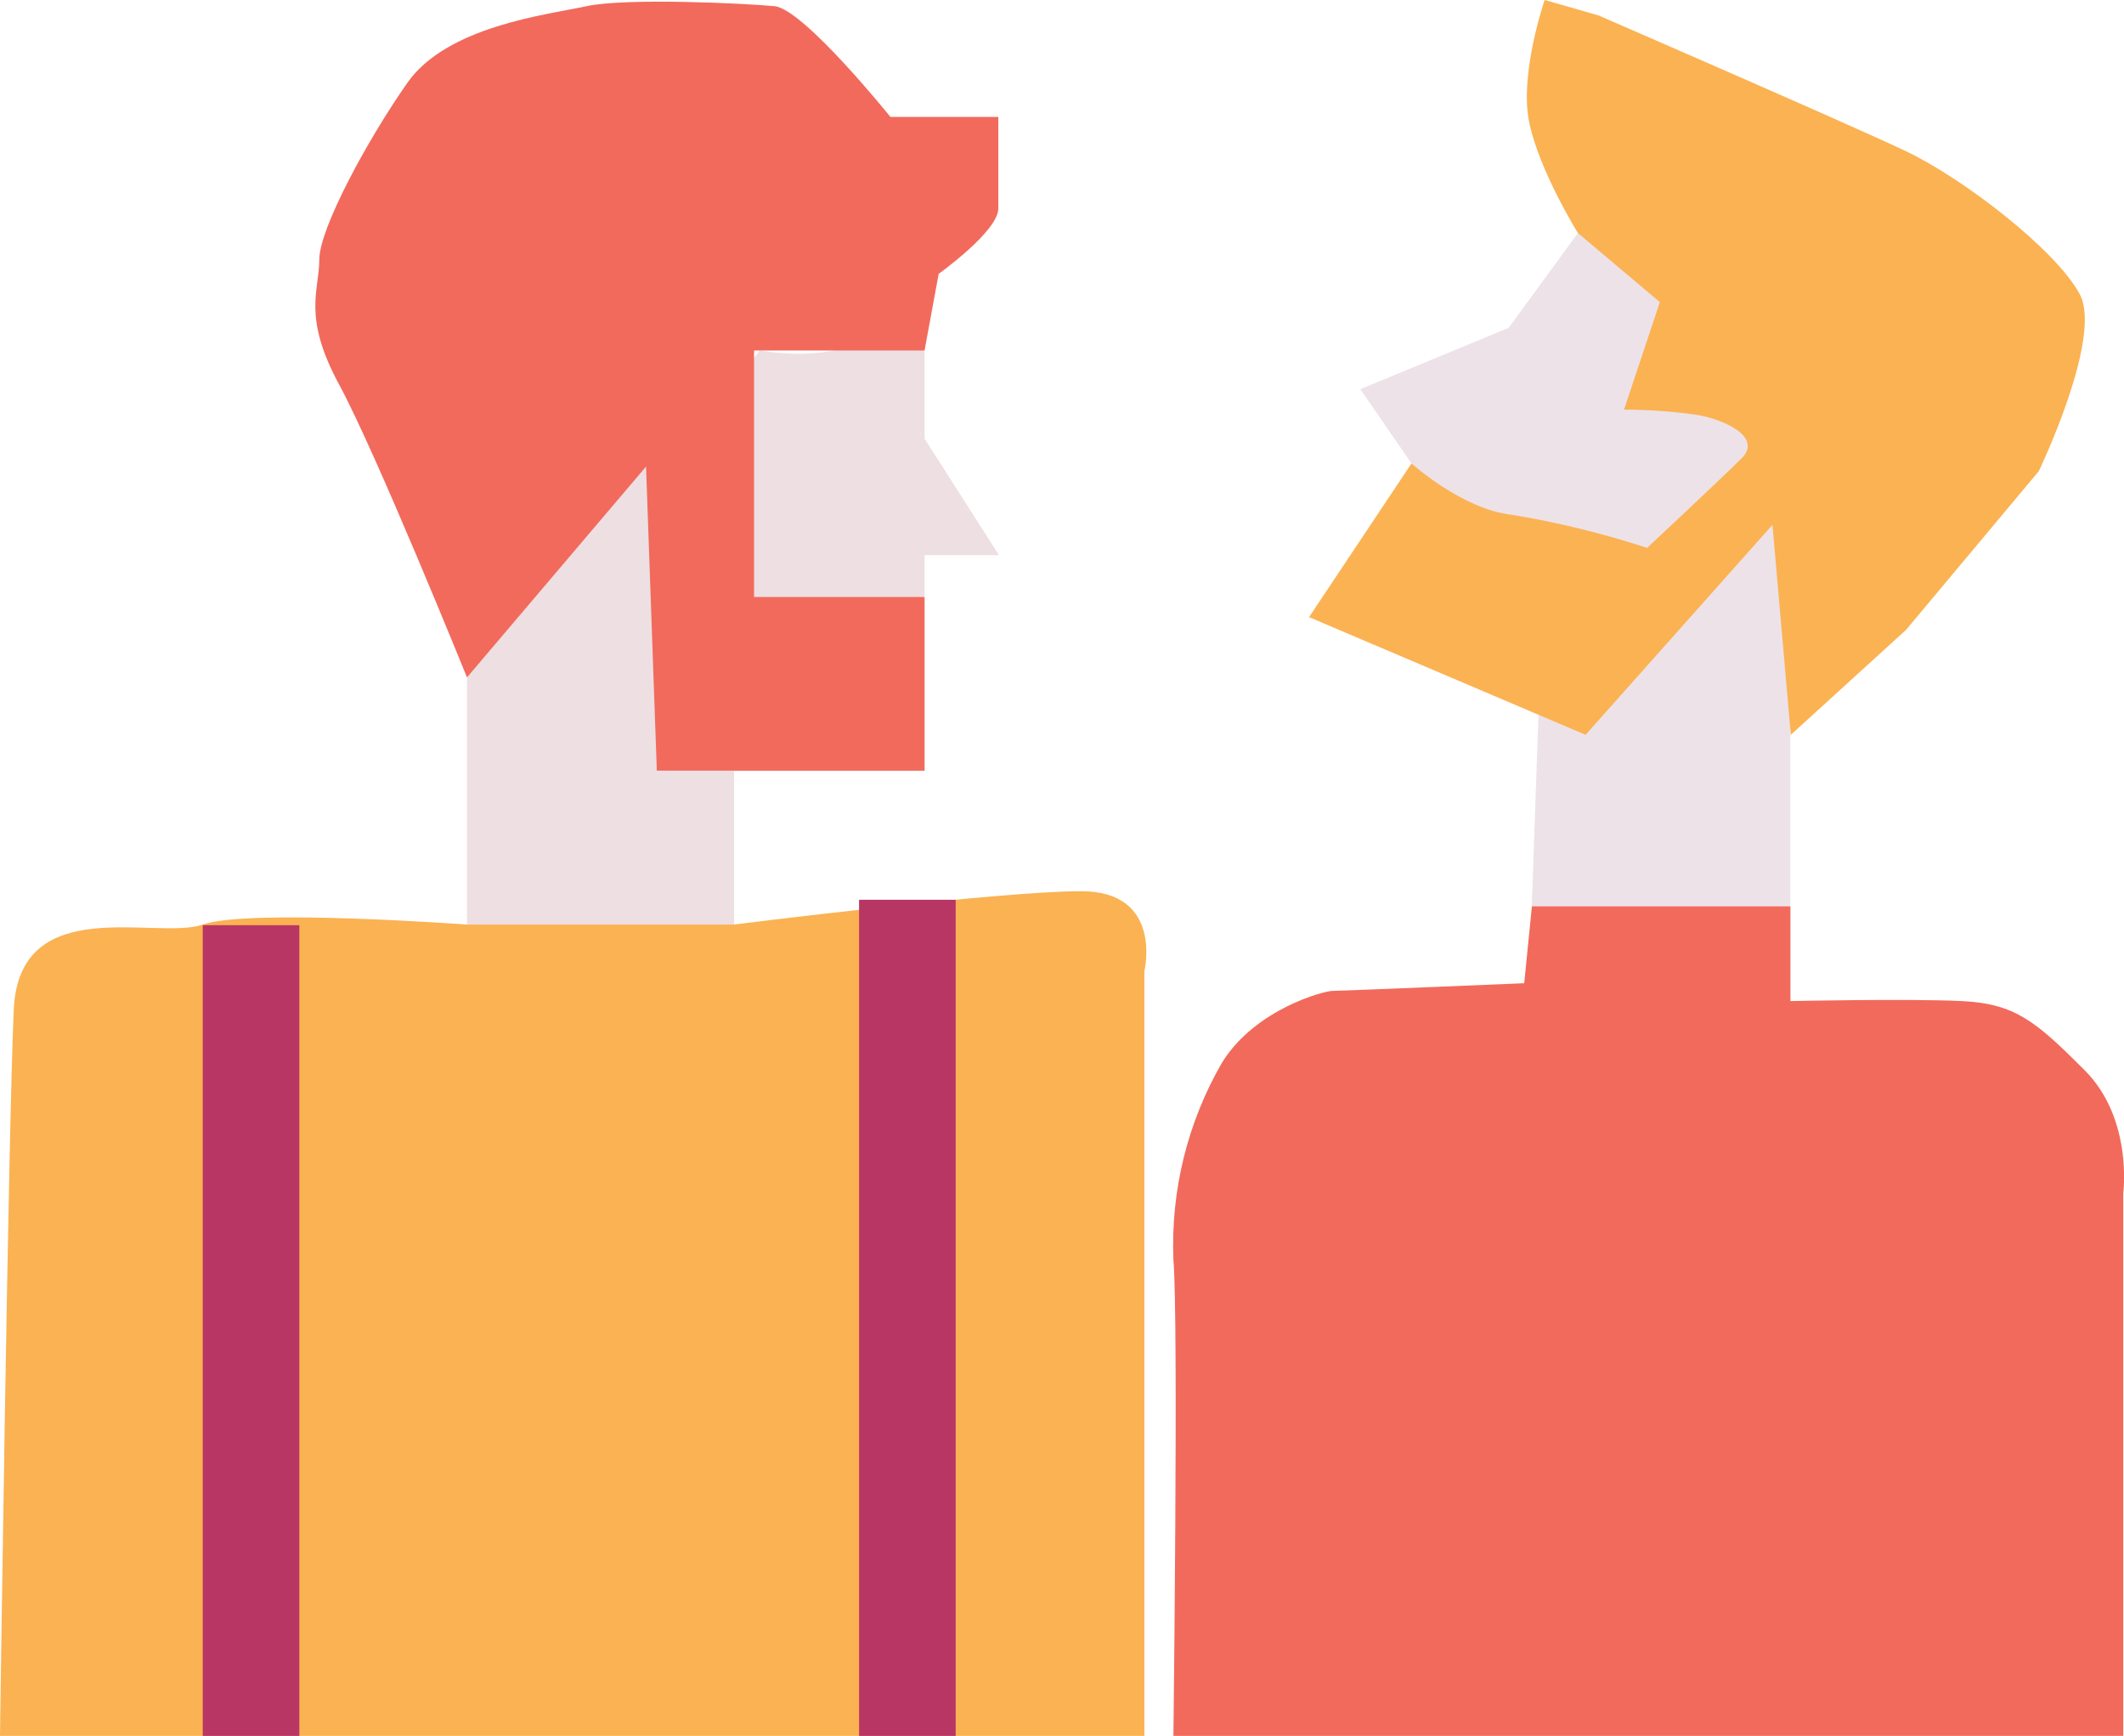
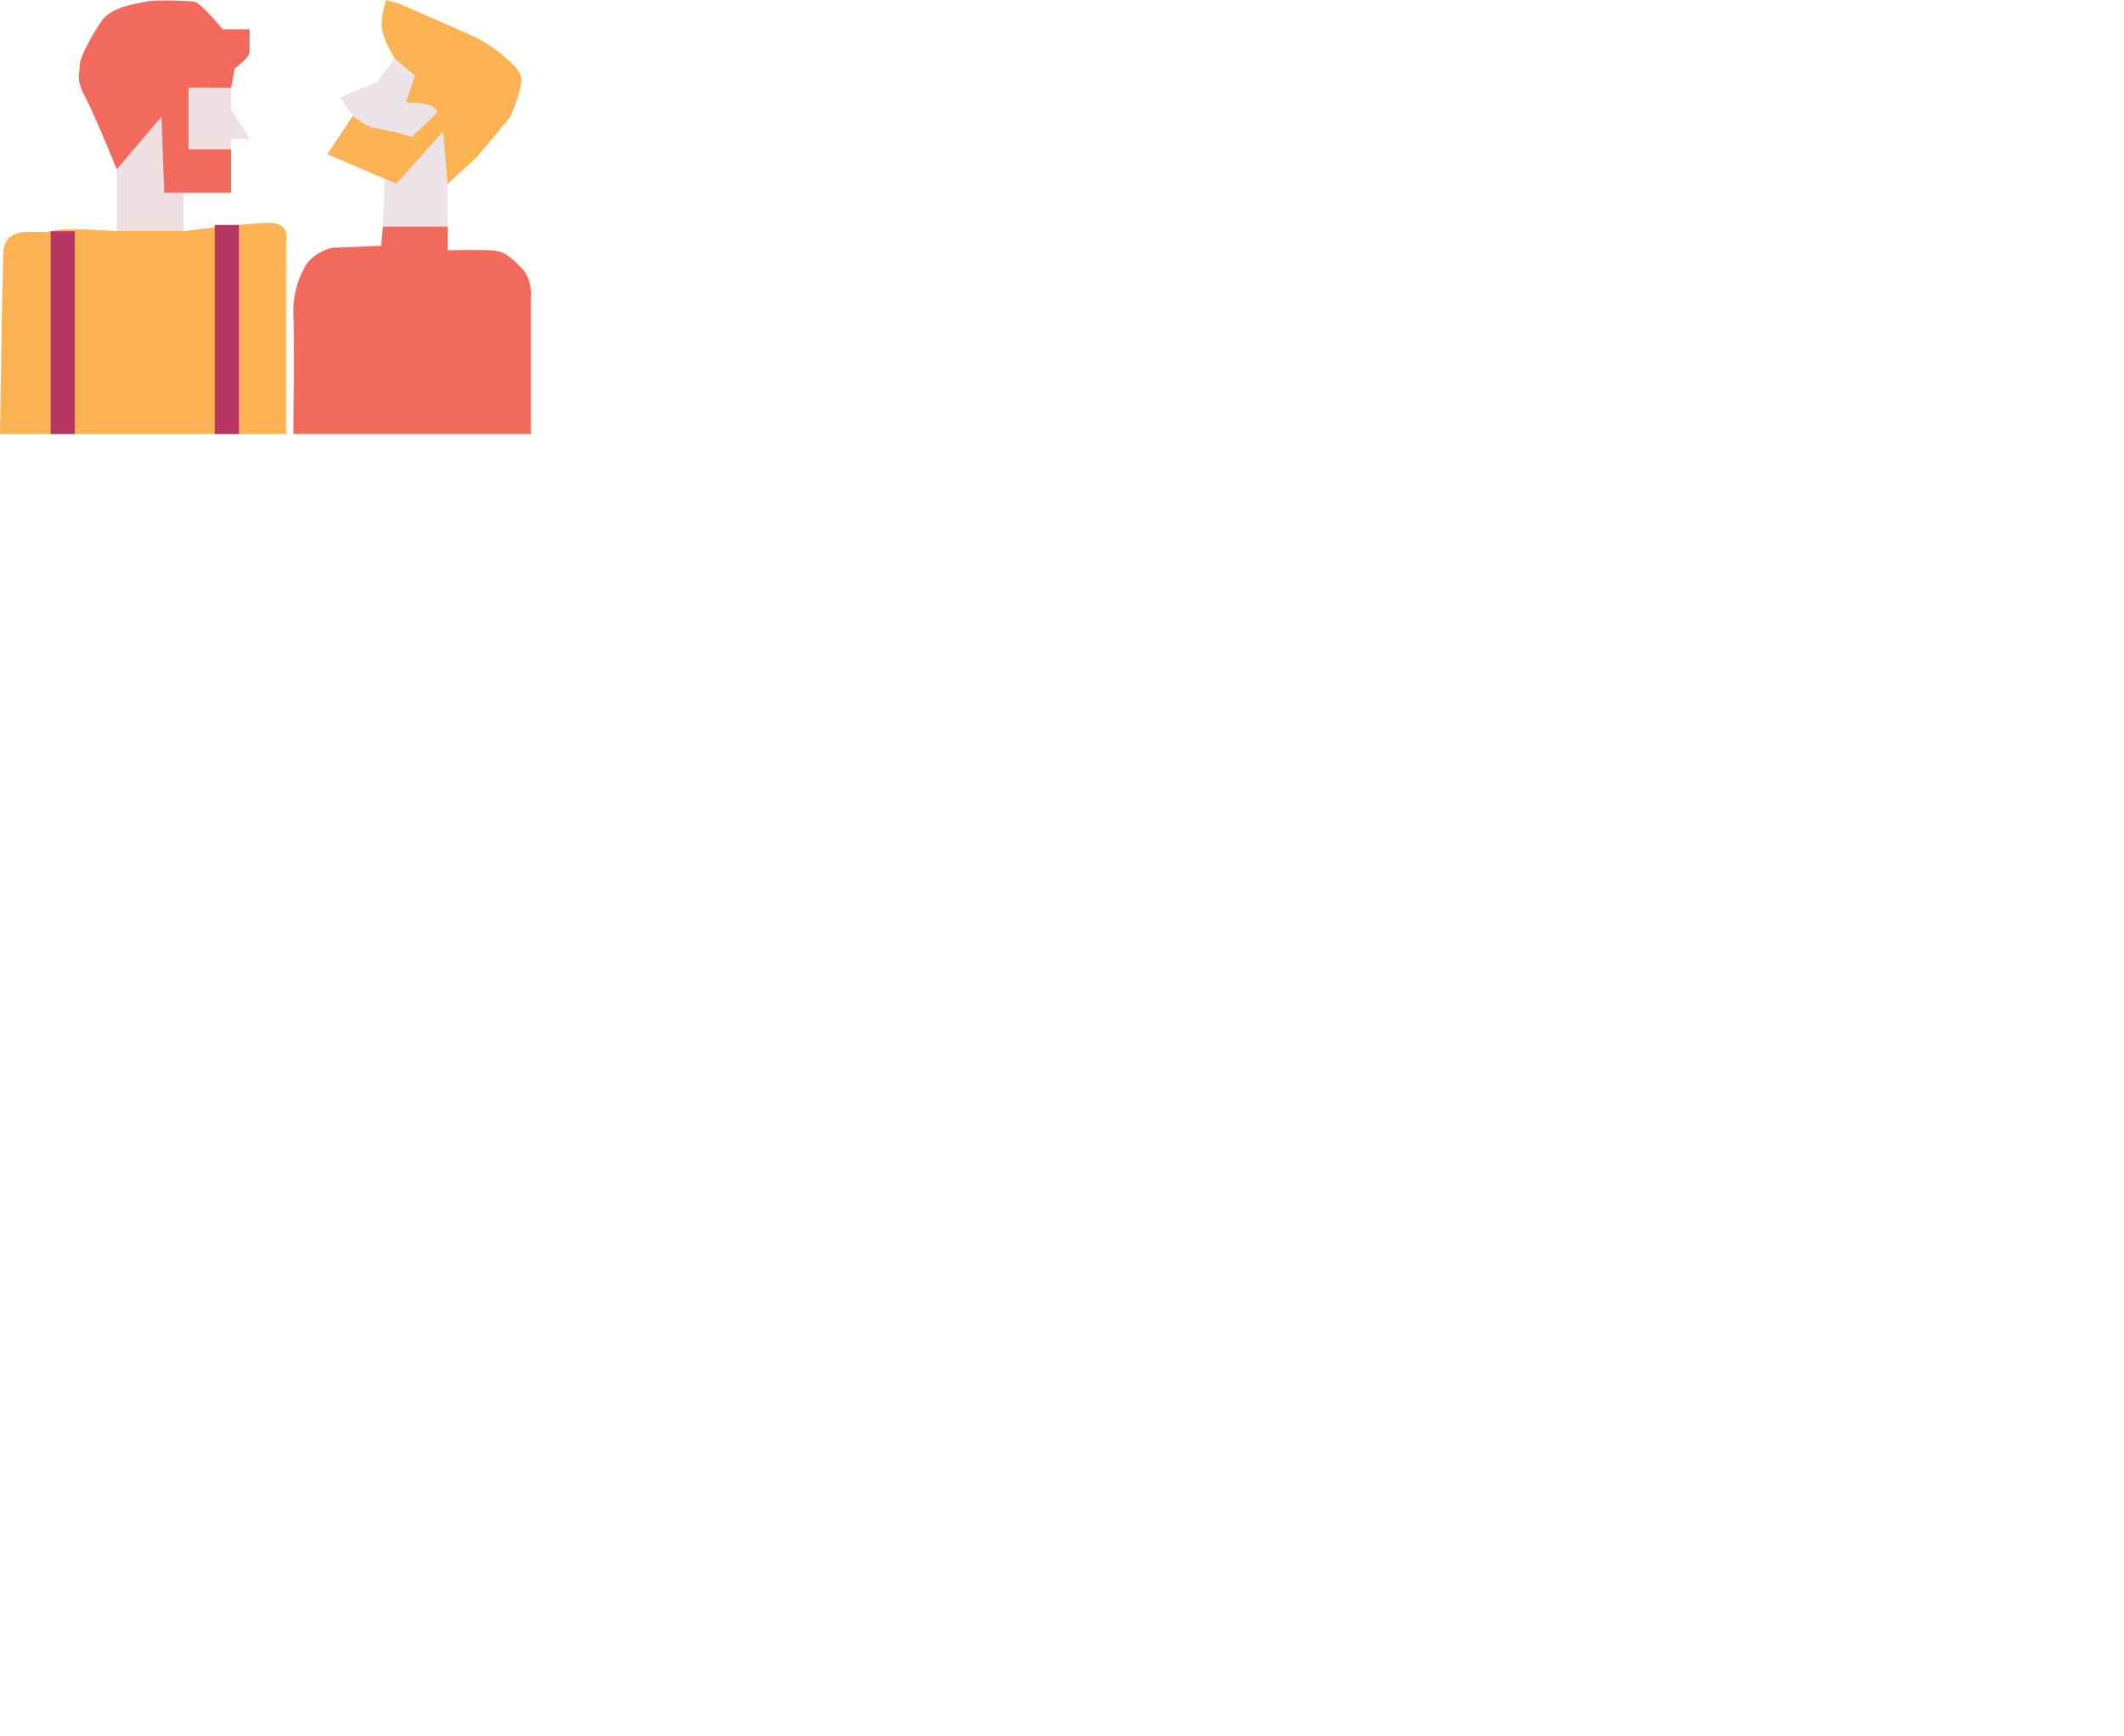
- <svg xmlns="http://www.w3.org/2000/svg" id="Layer_1" data-name="Layer 1" viewBox="0 0 171.29 139.97">
+ <svg xmlns="http://www.w3.org/2000/svg" id="Layer_1" data-name="Layer 1" viewBox="0 0 685.16 559.88">
  <defs>
    <style>.cls-1{fill:#eddfe2;}.cls-2{fill:#f26a5c;}.cls-3{fill:#fbb252;}.cls-4{fill:#b83664;}.cls-5{fill:#ede2e8;}</style>
  </defs>
  <path class="cls-1" d="M94.14,100.94v11l6,9.39h-6v17.42H78.78v12.37H57.24V131.19l10.32-17.65s3-.69,4.12.69,9.17-9.4,9.17-9.4,5,.92,7.79-.68Z" transform="translate(-19.58 -76.57)" />
  <path class="cls-2" d="M95.28,98.65s4.81-3.44,4.81-5.27V86h-8.7s-7-8.7-9.34-8.93-12-.69-15.18,0-11.23,1.6-14.44,6.18S45.33,95,45.33,97.5s-1.38,4.58,1.6,10.08,10.31,23.61,10.31,23.61l14.44-17,.87,24.52H94.14v-14H80.39V104.83H94.14Z" transform="translate(-19.58 -76.57)" />
  <path class="cls-3" d="M57.24,151.12s-17.6-1.3-21.31,0-14.8-2.69-15.24,6.85-1.11,58.57-1.11,58.57h92.29V154.87s1.55-6.44-5.11-6.44-28,2.69-28,2.69" transform="translate(-19.58 -76.57)" />
  <rect class="cls-4" x="16.35" y="74.6" width="7.79" height="65.37" />
  <rect class="cls-4" x="69.28" y="72.55" width="7.79" height="67.42" />
  <polygon class="cls-5" points="127.25 18.79 121.67 26.43 109.7 31.38 113.83 37.37 124.15 55.33 123.53 73.08 144.38 73.08 144.38 44.39 143.56 21.47 127.25 18.79" />
  <path class="cls-3" d="M125.15,126.33l22.3,9.49,15.07-16.93L164,135.82l9.29-8.46L184,114.56s5.16-10.74,3.31-14.25S178,91,173.26,88.75s-24.78-10.94-24.78-10.94l-4.33-1.24s-2.07,6-1.24,9.91,3.92,8.88,3.92,8.88l6.61,5.57-2.89,8.67a42.16,42.16,0,0,1,5.88.42c2.38.41,5.27,1.85,3.61,3.5s-7.63,7.23-7.63,7.23a73.78,73.78,0,0,0-10.95-2.68c-3.92-.42-8.05-4.13-8.05-4.13Z" transform="translate(-19.58 -76.57)" />
  <path class="cls-2" d="M114.21,216.54h76.6V172.78s.8-6-3.11-9.91-5.57-5.37-9.9-5.58-13.83,0-13.83,0v-7.64H143.12l-.62,6.2s-14.87.62-15.49.62-6.19,1.44-8.88,5.78a29.39,29.39,0,0,0-3.92,15.89C114.62,182.89,114.21,216.54,114.21,216.54Z" transform="translate(-19.58 -76.57)" />
</svg>
